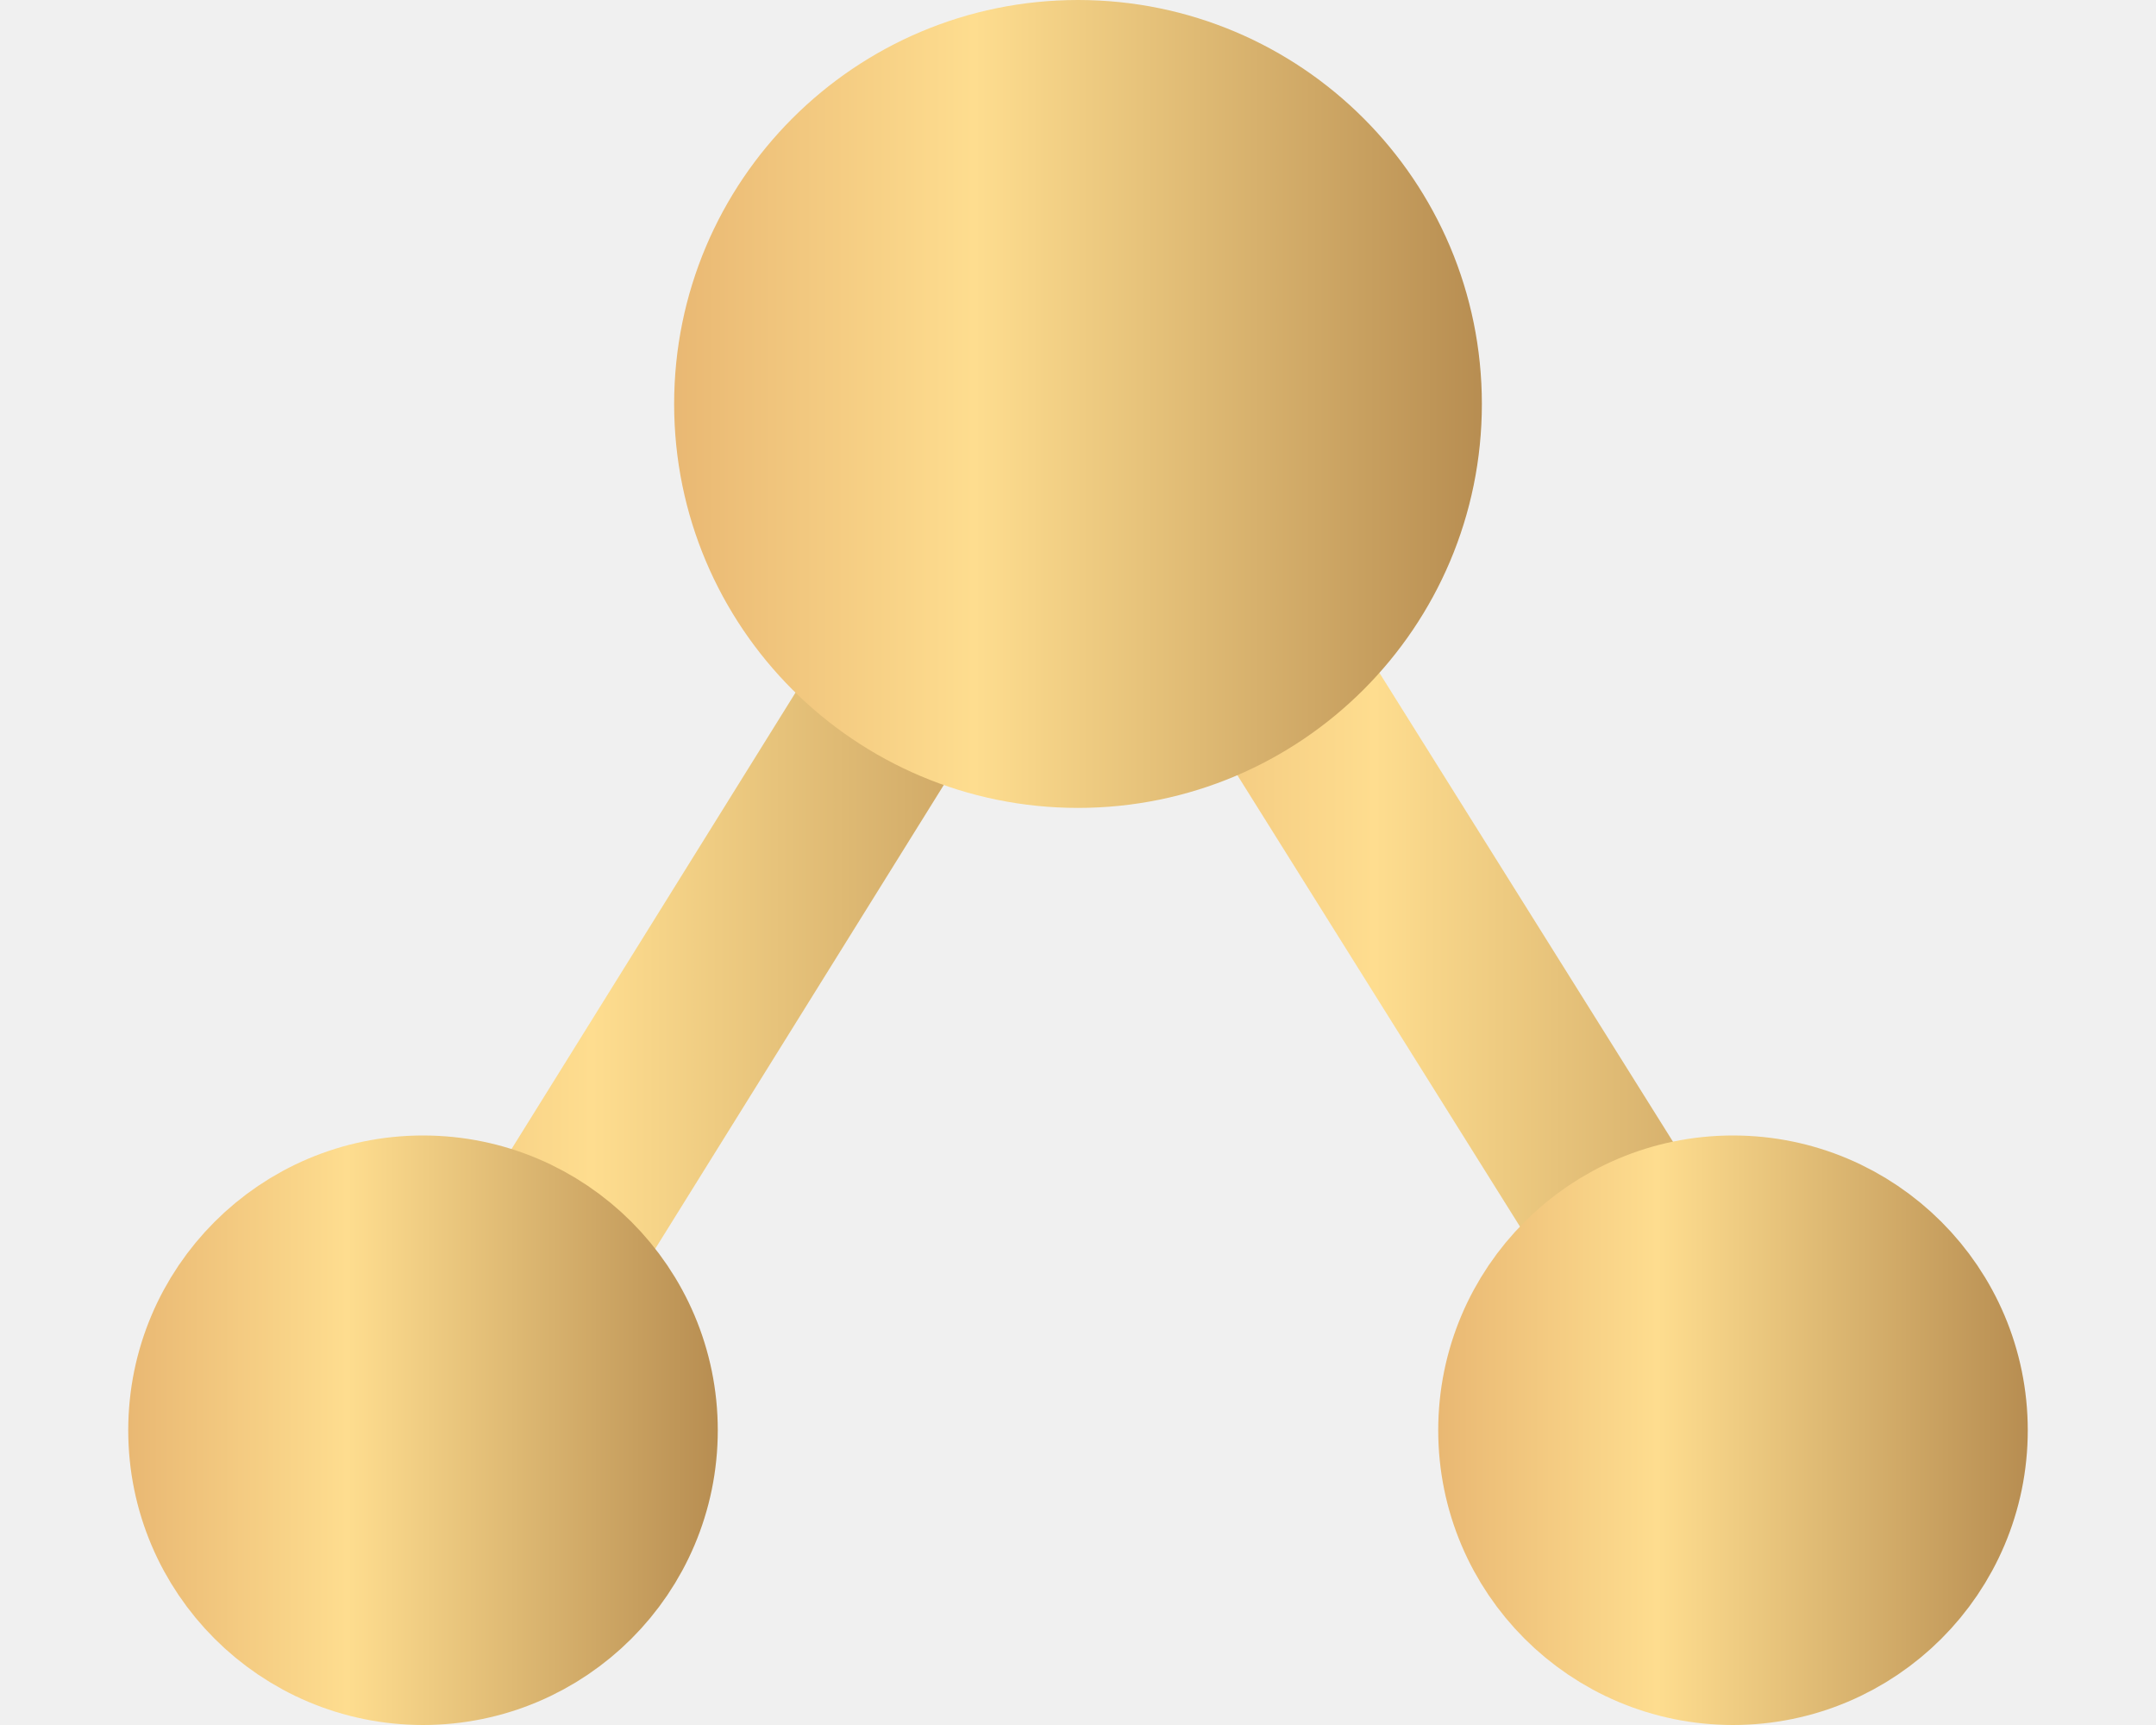
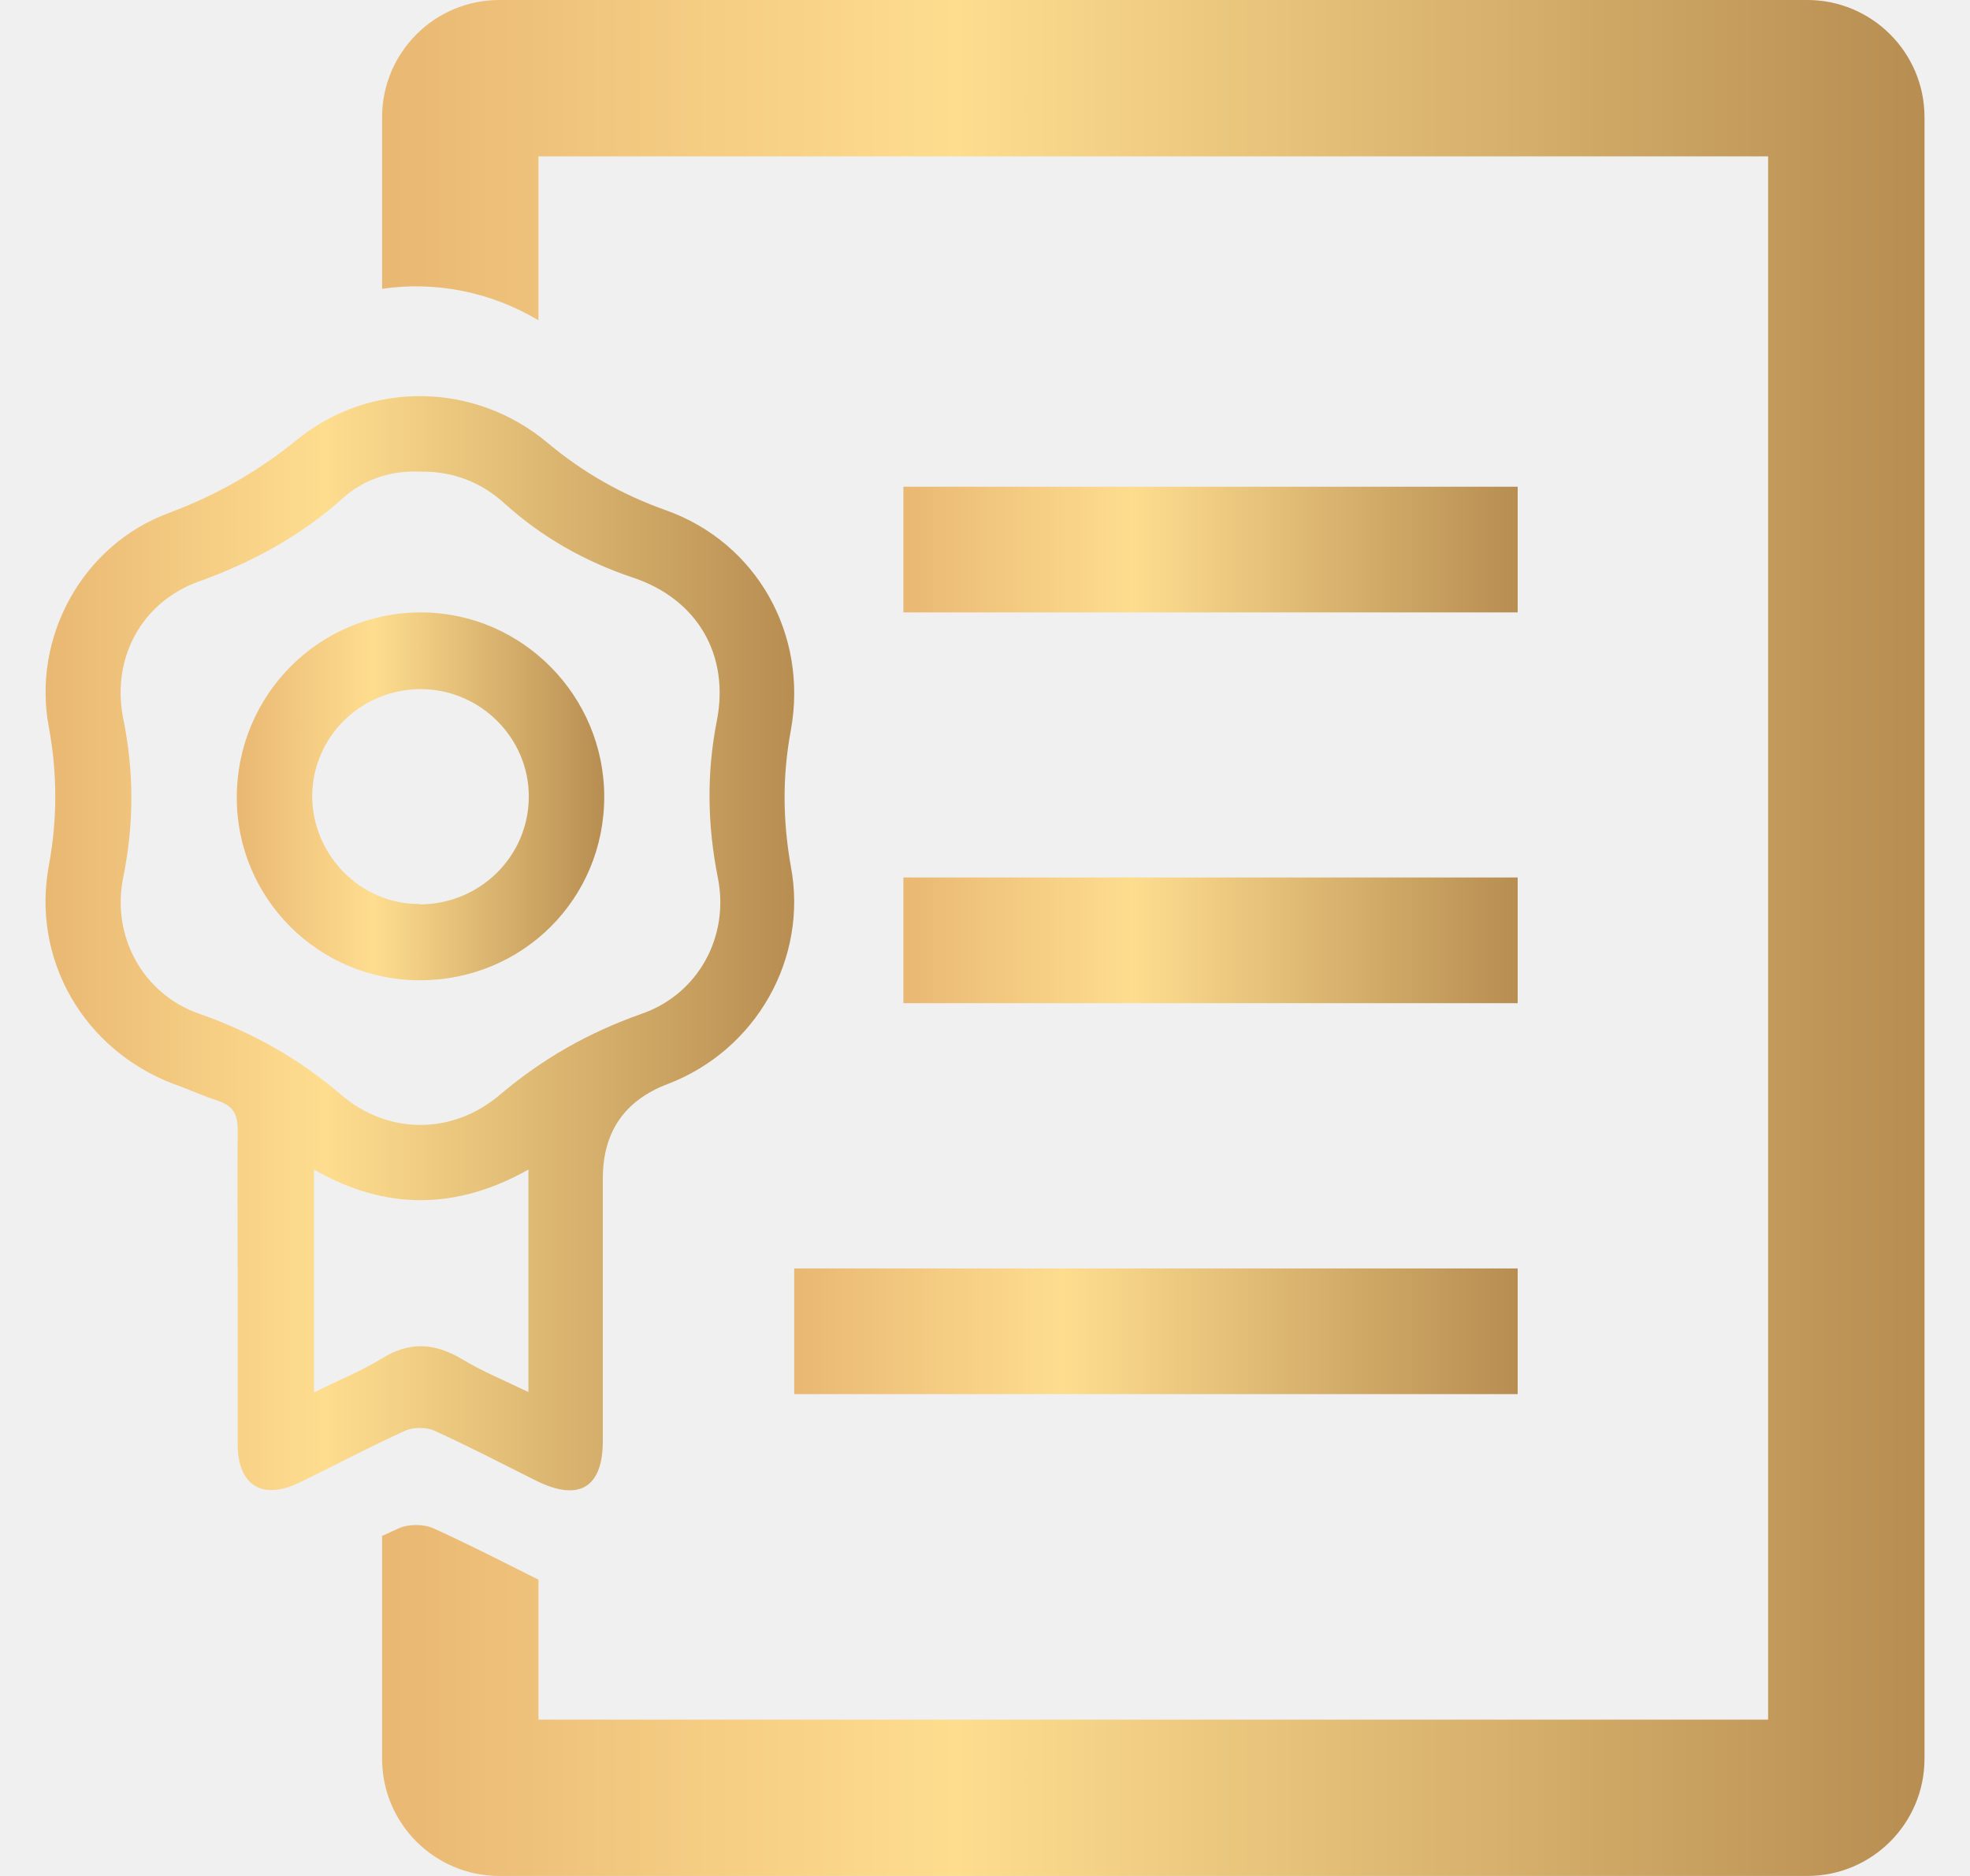
- <svg xmlns="http://www.w3.org/2000/svg" width="25" height="20" viewBox="0 0 25 20" fill="none">
-   <path fill-rule="evenodd" clip-rule="evenodd" d="M3.017 18.006L11.64 4.148L13.36 5.218L4.737 19.076L3.017 18.006Z" fill="url(#paint0_linear_5733_64029)" />
-   <path fill-rule="evenodd" clip-rule="evenodd" d="M20.629 19.019L12.148 5.474L13.865 4.399L22.346 17.944L20.629 19.019Z" fill="url(#paint1_linear_5733_64029)" />
-   <path d="M16.297 4.684C16.297 6.781 14.597 8.481 12.5 8.481C10.403 8.481 8.703 6.781 8.703 4.684C8.703 2.586 10.403 0.886 12.5 0.886C14.597 0.886 16.297 2.586 16.297 4.684Z" fill="url(#paint2_linear_5733_64029)" stroke="url(#paint3_linear_5733_64029)" stroke-width="1.772" />
-   <path d="M7.437 16.583C7.437 17.981 6.303 19.114 4.905 19.114C3.507 19.114 2.373 17.981 2.373 16.583C2.373 15.185 3.507 14.051 4.905 14.051C6.303 14.051 7.437 15.185 7.437 16.583Z" fill="url(#paint4_linear_5733_64029)" stroke="url(#paint5_linear_5733_64029)" stroke-width="1.772" />
-   <path d="M22.627 16.583C22.627 17.981 21.493 19.114 20.095 19.114C18.697 19.114 17.563 17.981 17.563 16.583C17.563 15.185 18.697 14.051 20.095 14.051C21.493 14.051 22.627 15.185 22.627 16.583Z" fill="url(#paint6_linear_5733_64029)" stroke="url(#paint7_linear_5733_64029)" stroke-width="1.772" />
+ <svg xmlns="http://www.w3.org/2000/svg" width="21" height="20" viewBox="0 0 21 20" fill="none">
+   <g id="Frame" clip-path="url(#clip0_6186_39103)">
+     <path id="Subtract" fill-rule="evenodd" clip-rule="evenodd" d="M5.74 3.415V1.667H18.848V18.333H5.74V16.841C5.702 16.822 5.664 16.803 5.626 16.784L5.626 16.784C5.292 16.616 4.959 16.447 4.619 16.293C4.516 16.247 4.355 16.247 4.252 16.293C4.192 16.32 4.133 16.347 4.073 16.375V18.75C4.073 19.44 4.633 20 5.323 20H19.265C19.955 20 20.515 19.44 20.515 18.75V1.25C20.515 0.56 19.955 0 19.265 0H5.323C4.633 0 4.073 0.56 4.073 1.25V3.079C4.64 2.996 5.231 3.11 5.74 3.415Z" fill="url(#paint0_linear_6186_39103)" />
+     <g id="Group 296">
+       <path id="Vector" d="M2.534 13.722C2.534 13.162 2.529 12.603 2.534 12.043C2.534 11.876 2.481 11.79 2.328 11.737C2.166 11.685 2.013 11.613 1.85 11.556C0.894 11.192 0.334 10.231 0.521 9.227C0.612 8.734 0.612 8.246 0.521 7.754C0.339 6.793 0.879 5.808 1.802 5.468C2.304 5.281 2.749 5.028 3.165 4.689C3.945 4.053 5.064 4.072 5.838 4.722C6.216 5.038 6.627 5.272 7.096 5.439C8.067 5.784 8.617 6.764 8.43 7.787C8.339 8.275 8.344 8.748 8.43 9.236C8.617 10.221 8.057 11.197 7.12 11.556C6.658 11.731 6.426 12.067 6.426 12.565C6.426 13.497 6.426 14.43 6.426 15.362C6.426 15.859 6.173 16.012 5.719 15.788C5.355 15.606 4.997 15.419 4.628 15.252C4.542 15.214 4.408 15.214 4.322 15.252C3.94 15.424 3.567 15.625 3.189 15.807C2.797 15.998 2.534 15.835 2.534 15.4C2.534 14.841 2.534 14.281 2.534 13.722ZM4.485 5.028C4.184 5.014 3.892 5.1 3.662 5.305C3.208 5.712 2.692 5.994 2.118 6.2C1.506 6.42 1.185 7.022 1.314 7.663C1.429 8.227 1.429 8.787 1.314 9.351C1.185 9.977 1.52 10.599 2.127 10.809C2.687 11.006 3.184 11.283 3.634 11.67C4.136 12.101 4.824 12.101 5.331 11.67C5.781 11.288 6.278 11.006 6.838 10.809C7.445 10.599 7.78 9.982 7.651 9.351C7.541 8.796 7.531 8.246 7.641 7.687C7.78 6.984 7.435 6.391 6.756 6.161C6.24 5.989 5.781 5.731 5.379 5.368C5.131 5.143 4.834 5.023 4.48 5.028H4.485ZM3.347 12.474V14.845C3.605 14.716 3.844 14.621 4.064 14.487C4.361 14.3 4.628 14.315 4.92 14.487C5.14 14.621 5.384 14.721 5.633 14.841V12.469C4.868 12.899 4.112 12.909 3.347 12.469V12.474Z" fill="url(#paint1_linear_6186_39103)" />
+       <path id="Vector_2" d="M4.475 10.451C3.399 10.451 2.524 9.58 2.524 8.504C2.524 7.404 3.409 6.52 4.504 6.529C5.57 6.539 6.441 7.419 6.441 8.495C6.441 9.585 5.57 10.451 4.475 10.451ZM4.47 9.642C5.116 9.642 5.637 9.131 5.637 8.49C5.637 7.864 5.116 7.347 4.485 7.347C3.849 7.347 3.332 7.854 3.328 8.485C3.328 9.112 3.839 9.638 4.466 9.638L4.47 9.642Z" fill="url(#paint2_linear_6186_39103)" />
+     </g>
+     <rect id="Rectangle 1436" x="9.63" y="5.189" width="6.548" height="1.34" fill="url(#paint3_linear_6186_39103)" />
+     <rect id="Rectangle 1437" x="9.63" y="9.355" width="6.548" height="1.34" fill="url(#paint4_linear_6186_39103)" />
+     <rect id="Rectangle 1438" x="8.466" y="13.523" width="7.712" height="1.34" fill="url(#paint5_linear_6186_39103)" />
+   </g>
  <defs>
-     <linearGradient id="paint0_linear_5733_64029" x1="3.037" y1="11.613" x2="13.38" y2="11.613" gradientUnits="userSpaceOnUse">
+     <linearGradient id="paint0_linear_6186_39103" x1="4.105" y1="10" x2="20.546" y2="10" gradientUnits="userSpaceOnUse">
      <stop stop-color="#E9B873" />
      <stop offset="0.37" stop-color="#FEDD8F" />
      <stop offset="1" stop-color="#B78D51" />
    </linearGradient>
-     <linearGradient id="paint1_linear_5733_64029" x1="12.168" y1="11.709" x2="22.365" y2="11.709" gradientUnits="userSpaceOnUse">
+     <linearGradient id="paint1_linear_6186_39103" x1="0.5" y1="10.056" x2="8.481" y2="10.056" gradientUnits="userSpaceOnUse">
      <stop stop-color="#E9B873" />
      <stop offset="0.37" stop-color="#FEDD8F" />
      <stop offset="1" stop-color="#B78D51" />
    </linearGradient>
-     <linearGradient id="paint2_linear_5733_64029" x1="7.834" y1="4.684" x2="17.201" y2="4.684" gradientUnits="userSpaceOnUse">
+     <linearGradient id="paint2_linear_6186_39103" x1="2.532" y1="8.49" x2="6.448" y2="8.49" gradientUnits="userSpaceOnUse">
      <stop stop-color="#E9B873" />
      <stop offset="0.37" stop-color="#FEDD8F" />
      <stop offset="1" stop-color="#B78D51" />
    </linearGradient>
-     <linearGradient id="paint3_linear_5733_64029" x1="7.834" y1="4.684" x2="17.201" y2="4.684" gradientUnits="userSpaceOnUse">
+     <linearGradient id="paint3_linear_6186_39103" x1="9.642" y1="5.859" x2="16.191" y2="5.859" gradientUnits="userSpaceOnUse">
      <stop stop-color="#E9B873" />
      <stop offset="0.37" stop-color="#FEDD8F" />
      <stop offset="1" stop-color="#B78D51" />
    </linearGradient>
-     <linearGradient id="paint4_linear_5733_64029" x1="1.5" y1="16.583" x2="8.336" y2="16.583" gradientUnits="userSpaceOnUse">
+     <linearGradient id="paint4_linear_6186_39103" x1="9.642" y1="10.025" x2="16.191" y2="10.025" gradientUnits="userSpaceOnUse">
      <stop stop-color="#E9B873" />
      <stop offset="0.37" stop-color="#FEDD8F" />
      <stop offset="1" stop-color="#B78D51" />
    </linearGradient>
-     <linearGradient id="paint5_linear_5733_64029" x1="1.5" y1="16.583" x2="8.336" y2="16.583" gradientUnits="userSpaceOnUse">
+     <linearGradient id="paint5_linear_6186_39103" x1="8.481" y1="14.193" x2="16.193" y2="14.193" gradientUnits="userSpaceOnUse">
      <stop stop-color="#E9B873" />
      <stop offset="0.37" stop-color="#FEDD8F" />
      <stop offset="1" stop-color="#B78D51" />
    </linearGradient>
-     <linearGradient id="paint6_linear_5733_64029" x1="16.69" y1="16.583" x2="23.526" y2="16.583" gradientUnits="userSpaceOnUse">
-       <stop stop-color="#E9B873" />
-       <stop offset="0.37" stop-color="#FEDD8F" />
-       <stop offset="1" stop-color="#B78D51" />
-     </linearGradient>
-     <linearGradient id="paint7_linear_5733_64029" x1="16.69" y1="16.583" x2="23.526" y2="16.583" gradientUnits="userSpaceOnUse">
-       <stop stop-color="#E9B873" />
-       <stop offset="0.37" stop-color="#FEDD8F" />
-       <stop offset="1" stop-color="#B78D51" />
-     </linearGradient>
+     <clipPath id="clip0_6186_39103">
+       <rect width="20.03" height="20" fill="white" transform="translate(0.485107)" />
+     </clipPath>
  </defs>
</svg>
